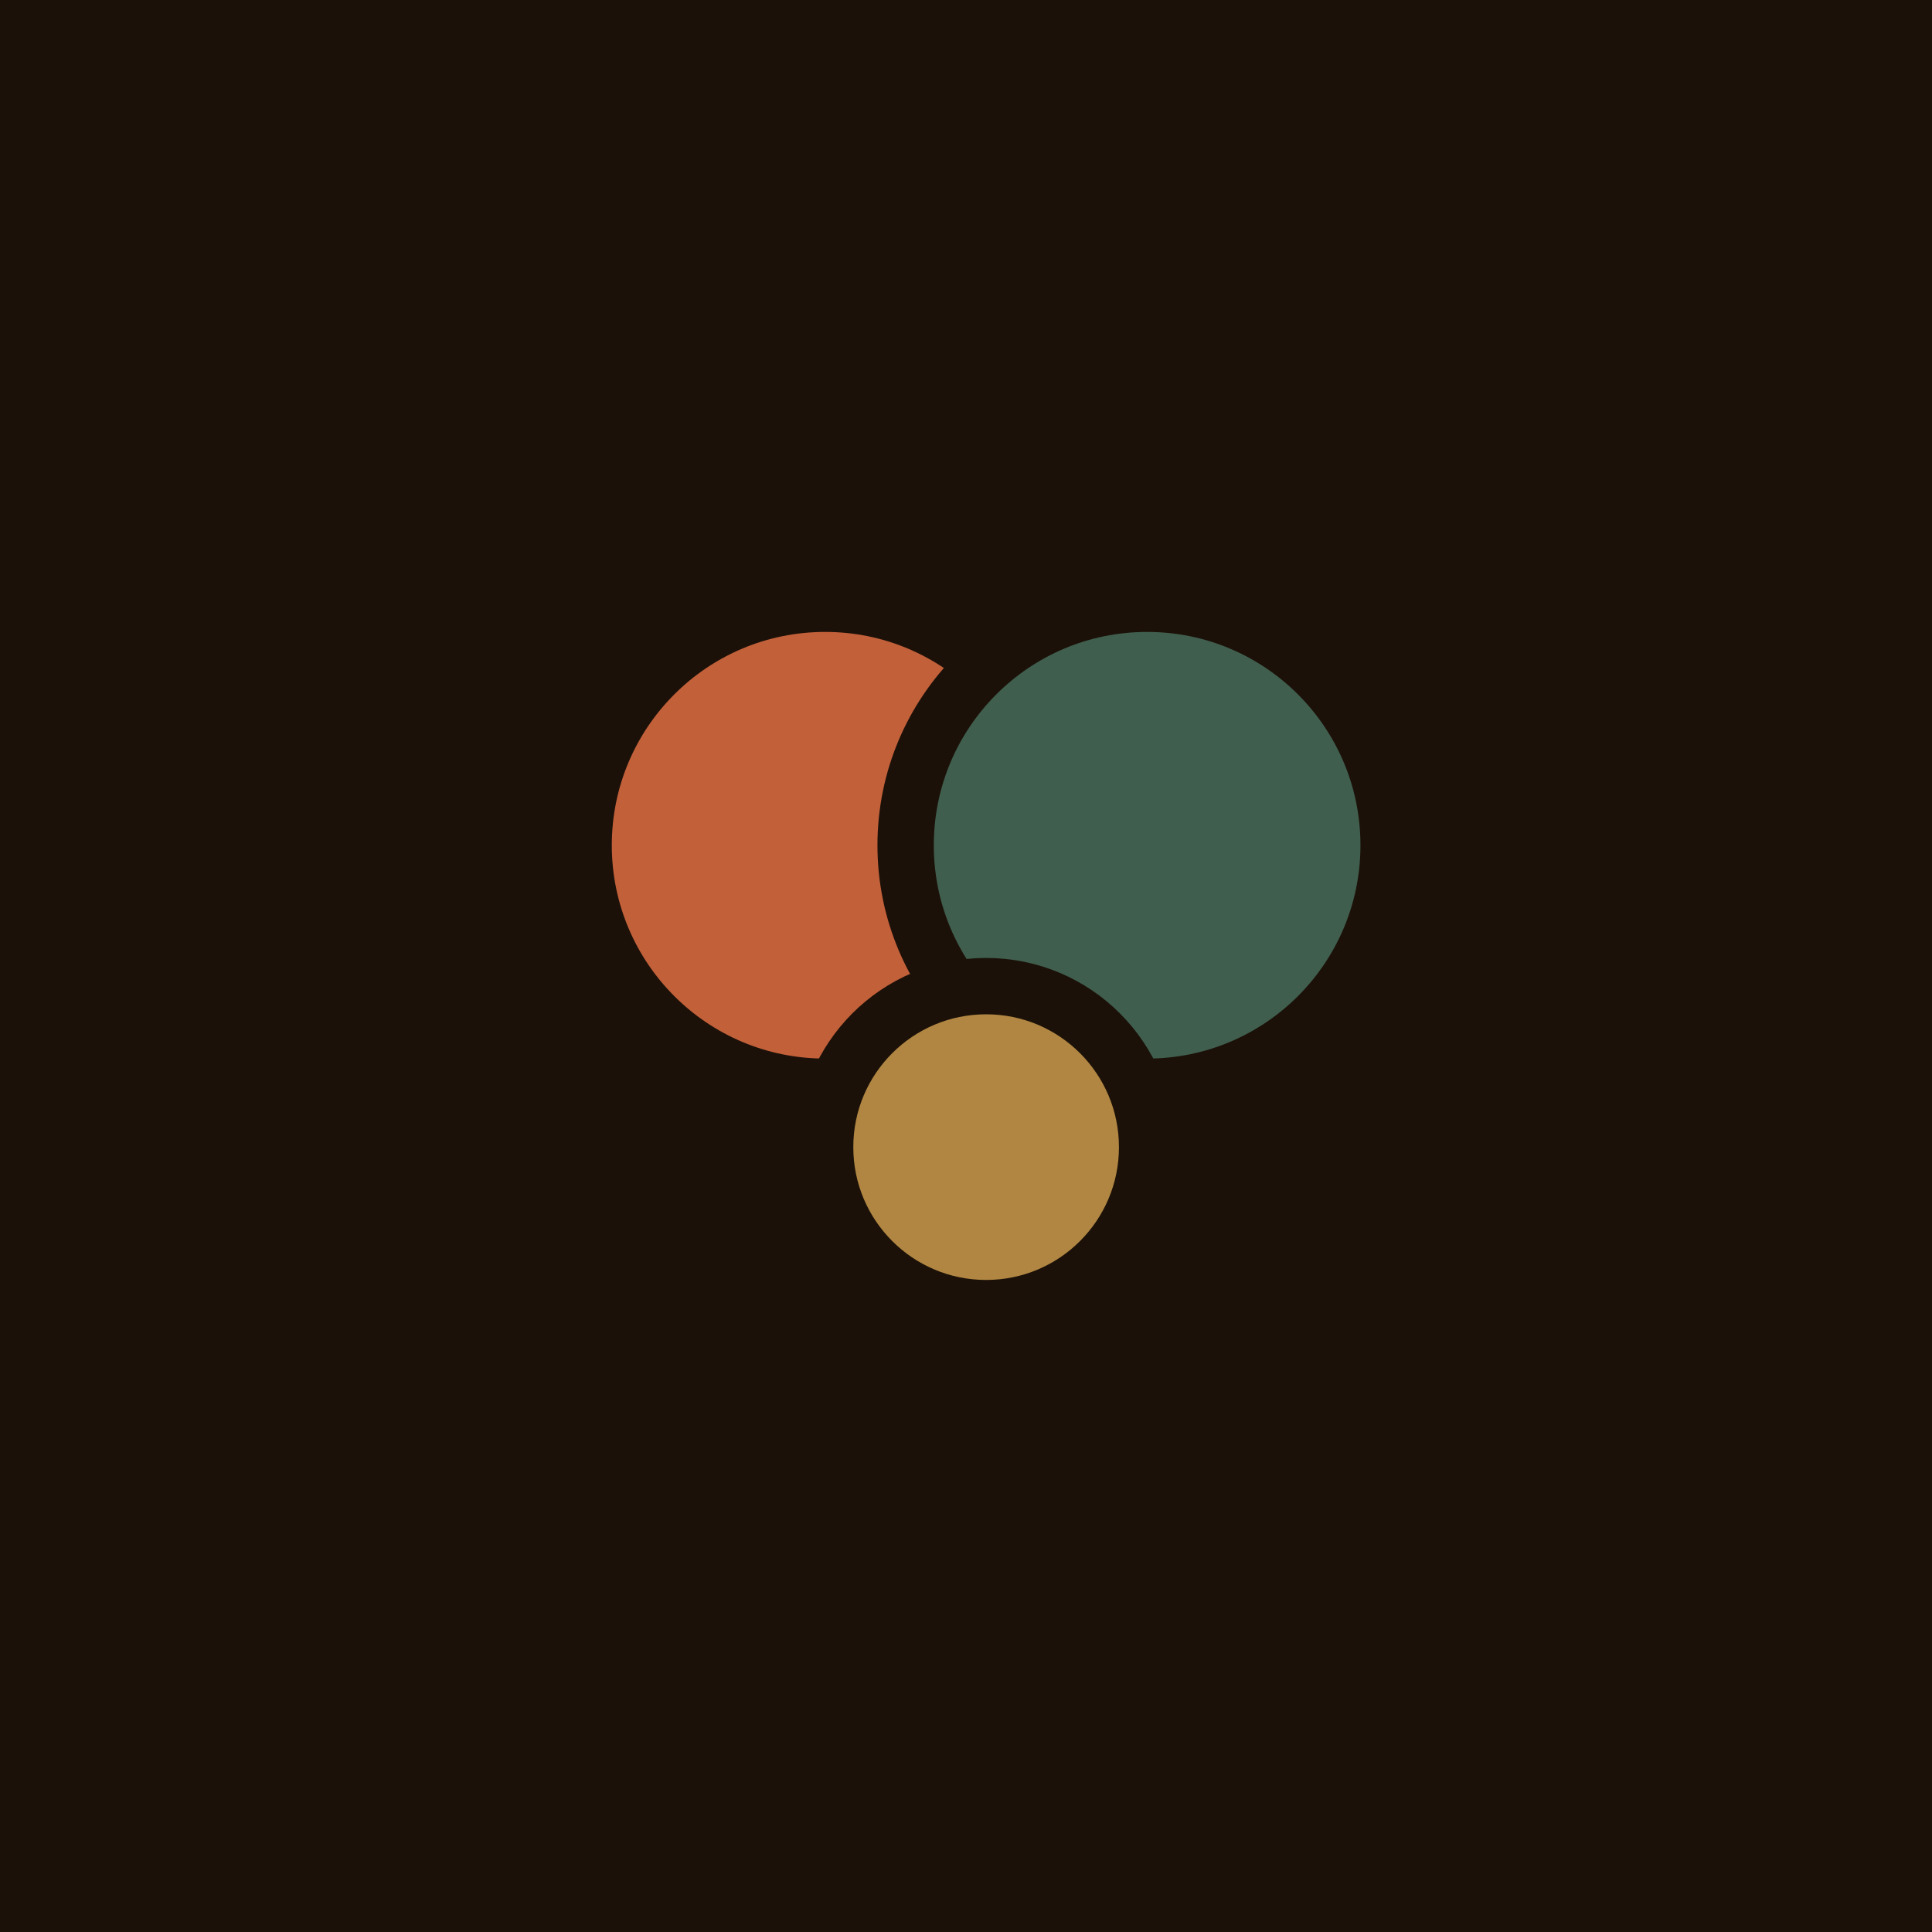
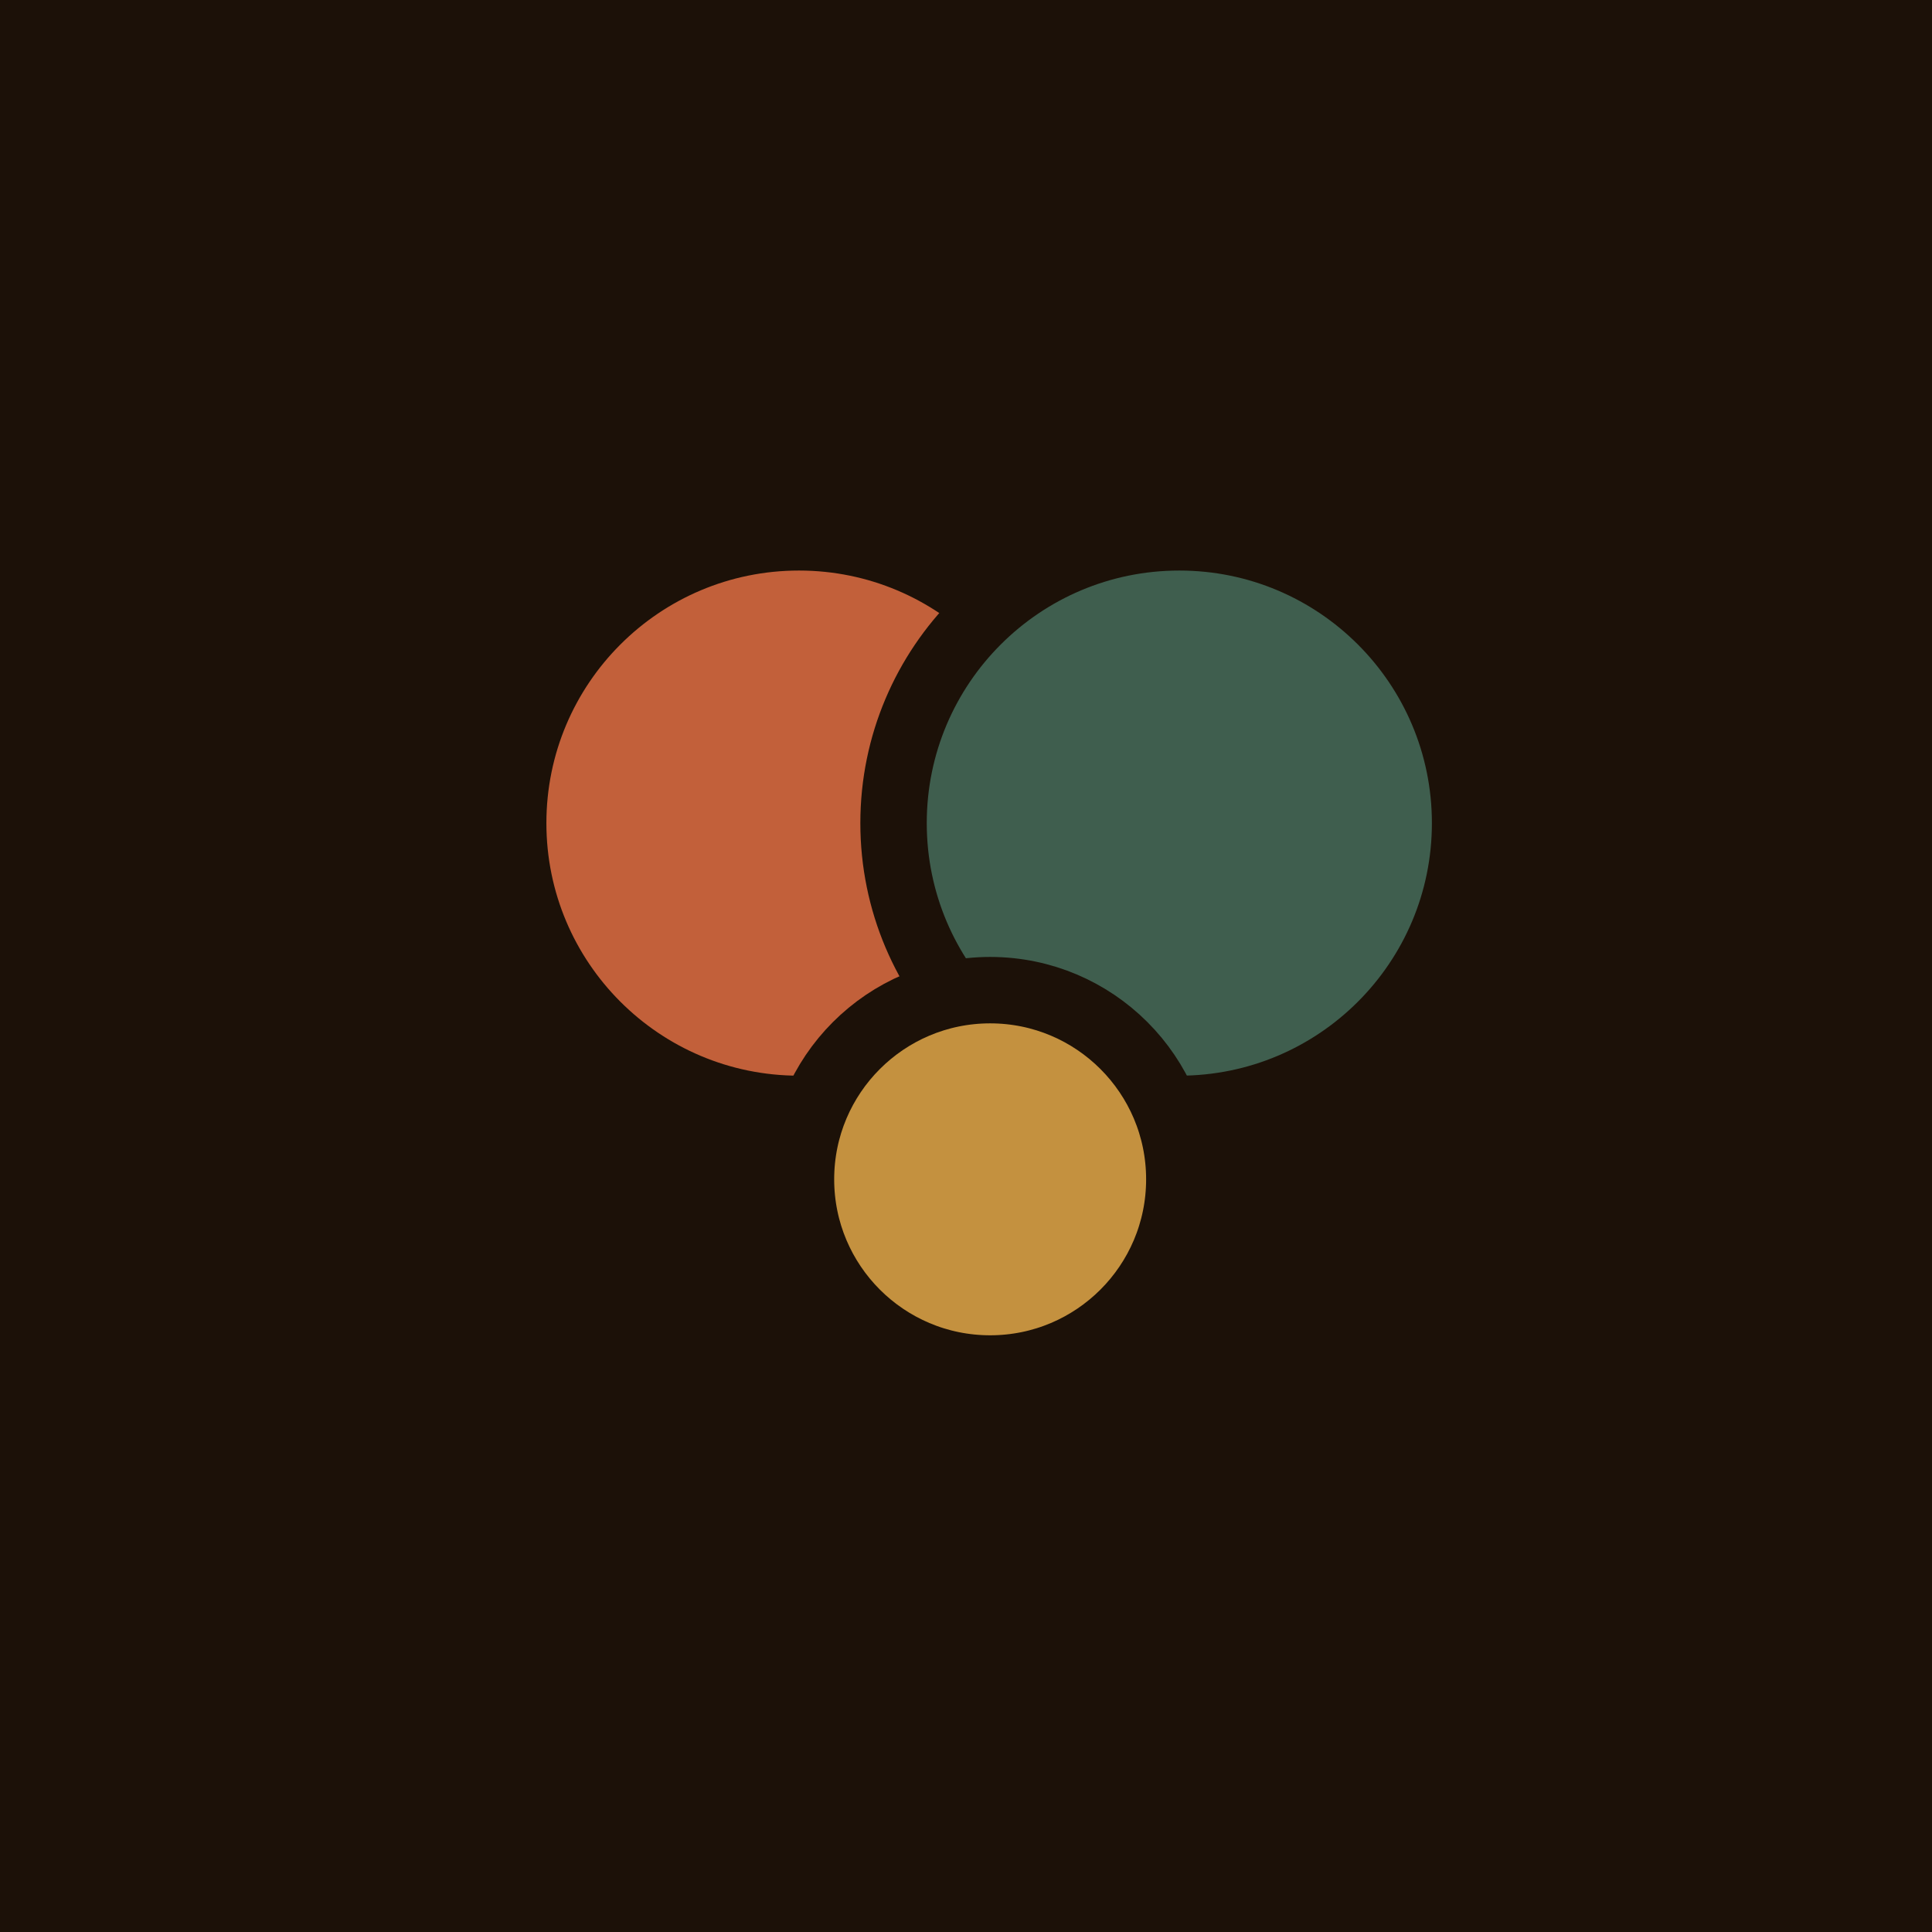
<svg xmlns="http://www.w3.org/2000/svg" viewBox="0 0 96 96" width="96" height="96">
  <rect width="96" height="96" fill="#1c1108" />
  <g transform="translate(16,16)">
-     <circle cx="25" cy="26" r="12" fill="#c2603a" stroke="#1c1108" stroke-width="2.8" />
-     <circle cx="41" cy="26" r="12" fill="#3f5e4e" stroke="#1c1108" stroke-width="2.8" />
-     <circle cx="33" cy="41" r="8" fill="#b08642" stroke="#1c1108" stroke-width="2.8" />
+     <circle cx="23.7" cy="24.9" r="14.2" fill="#c2603a" stroke="#1c1108" stroke-width="3.3" />
+     <circle cx="42.6" cy="24.9" r="14.2" fill="#3f5e4e" stroke="#1c1108" stroke-width="3.3" />
+     <circle cx="33.2" cy="42.6" r="9.4" fill="#c4913f" stroke="#1c1108" stroke-width="3.3" />
  </g>
</svg>
